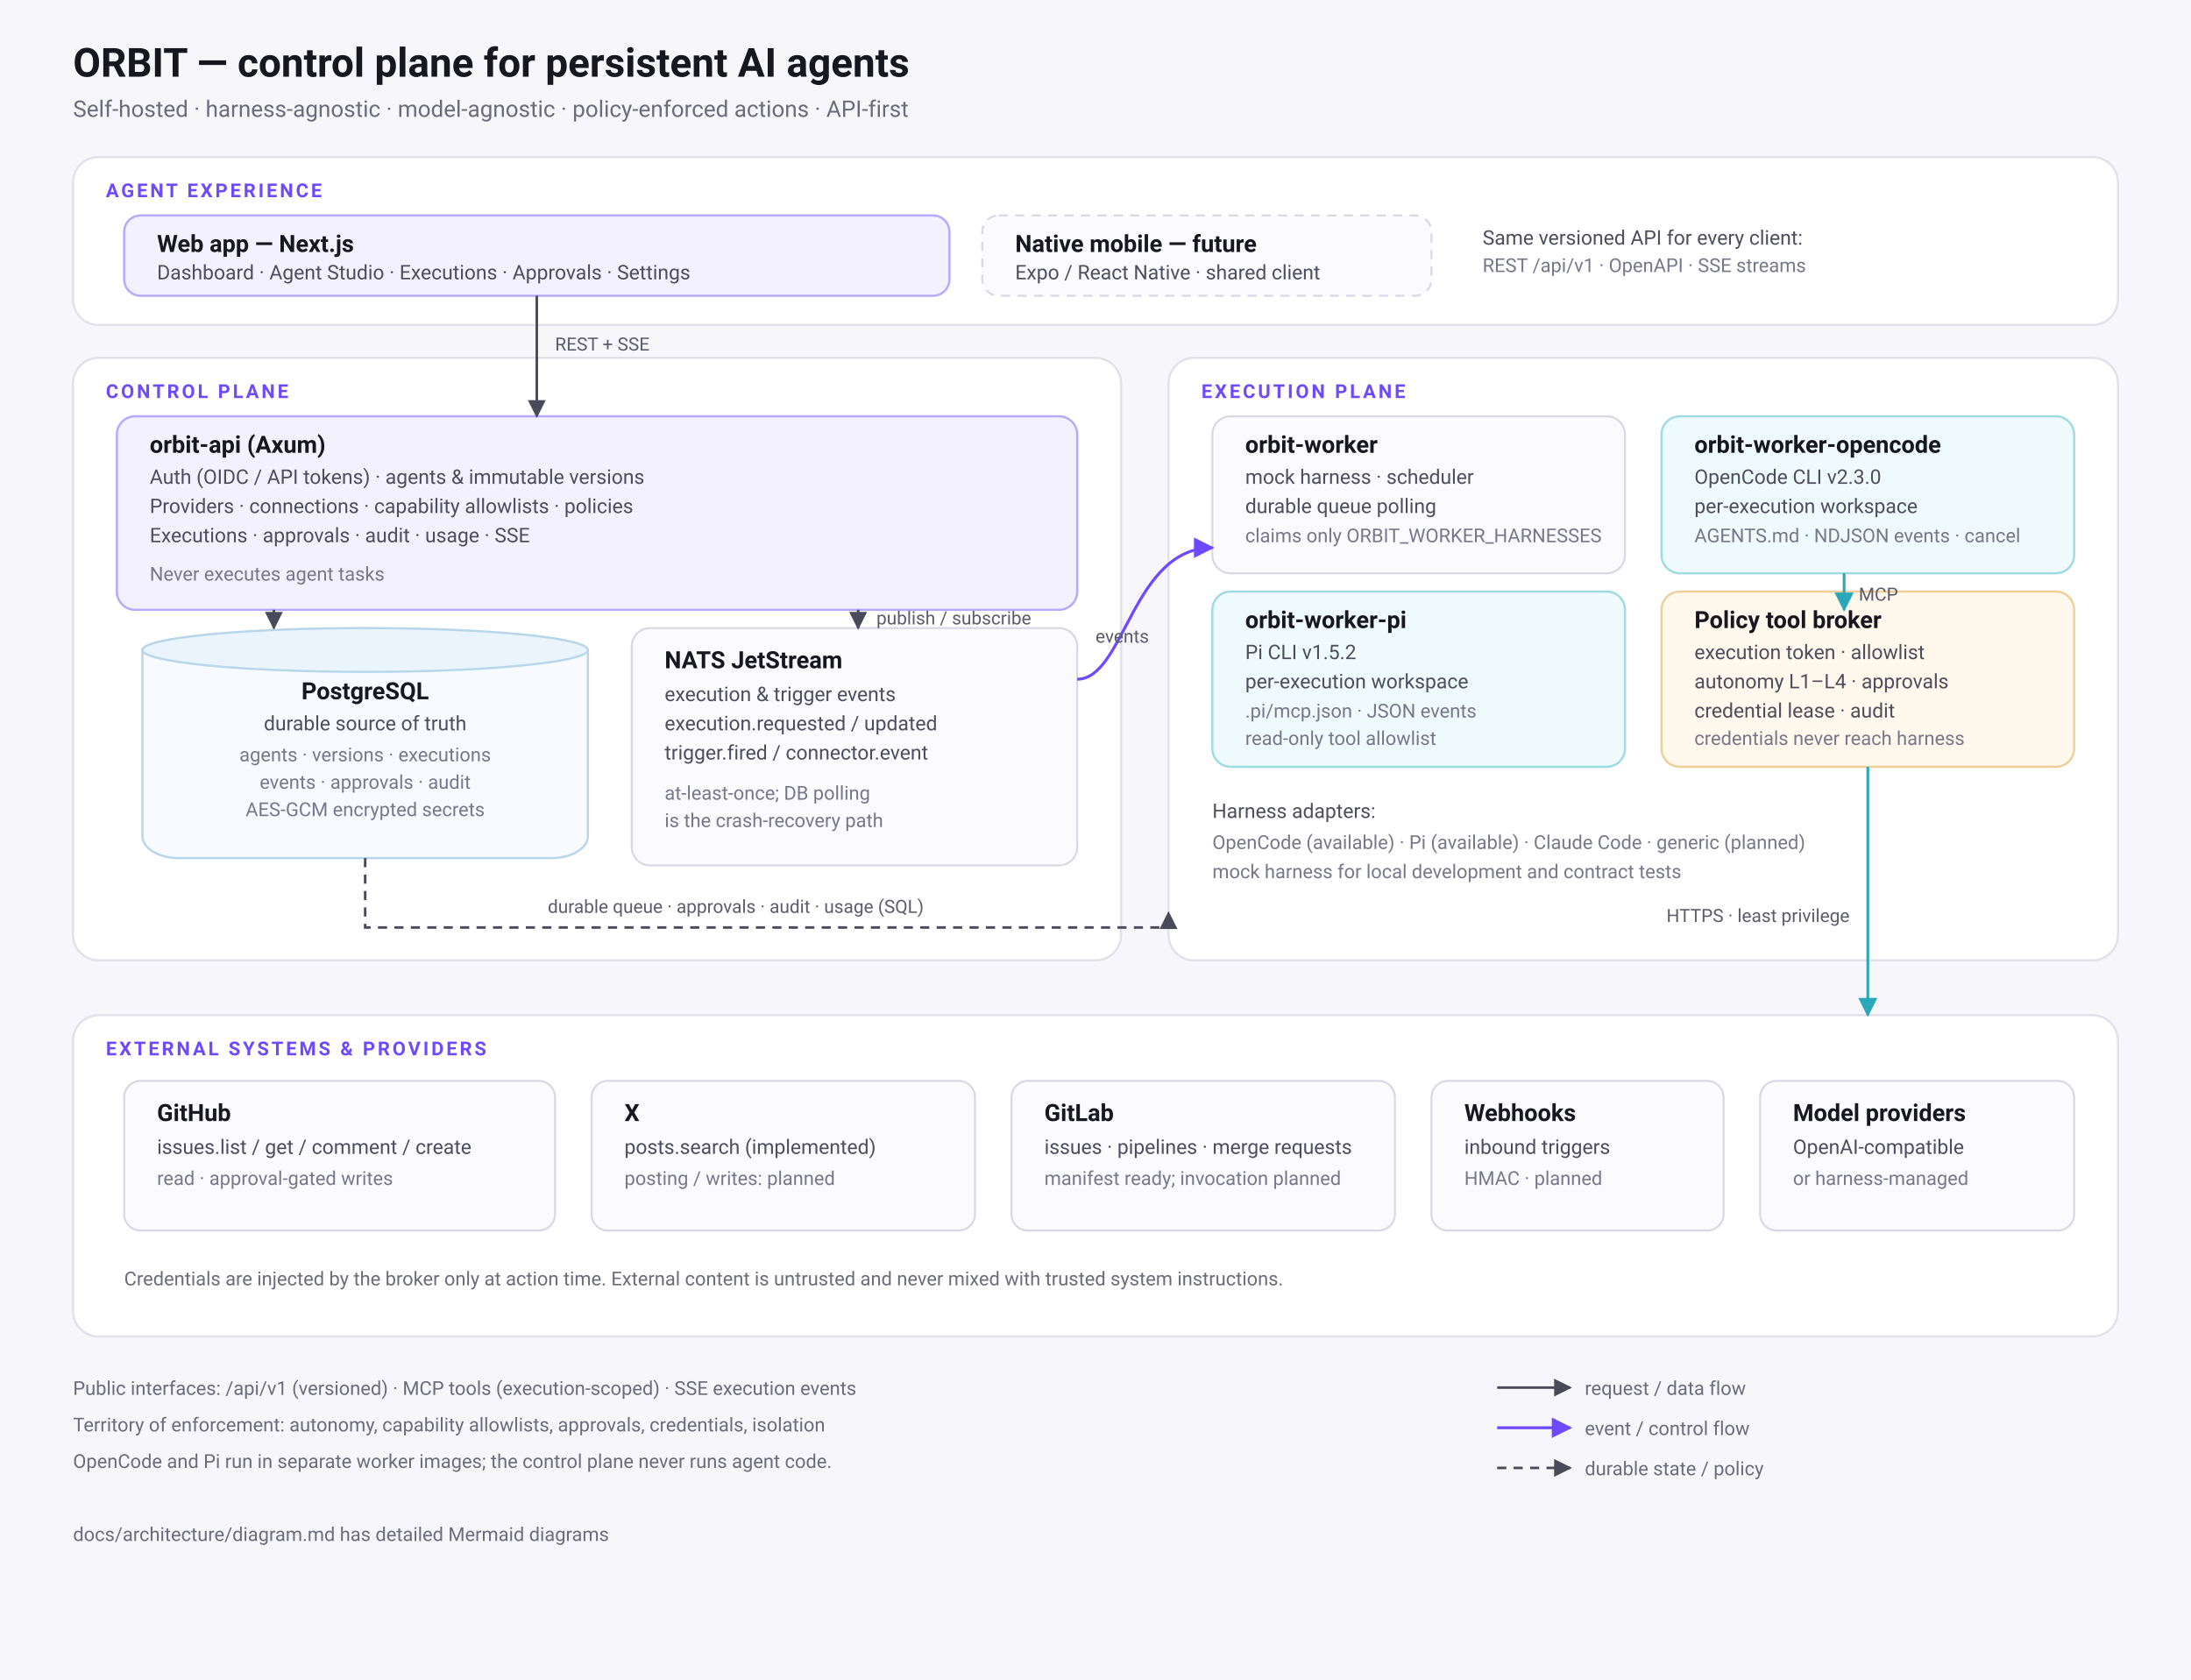
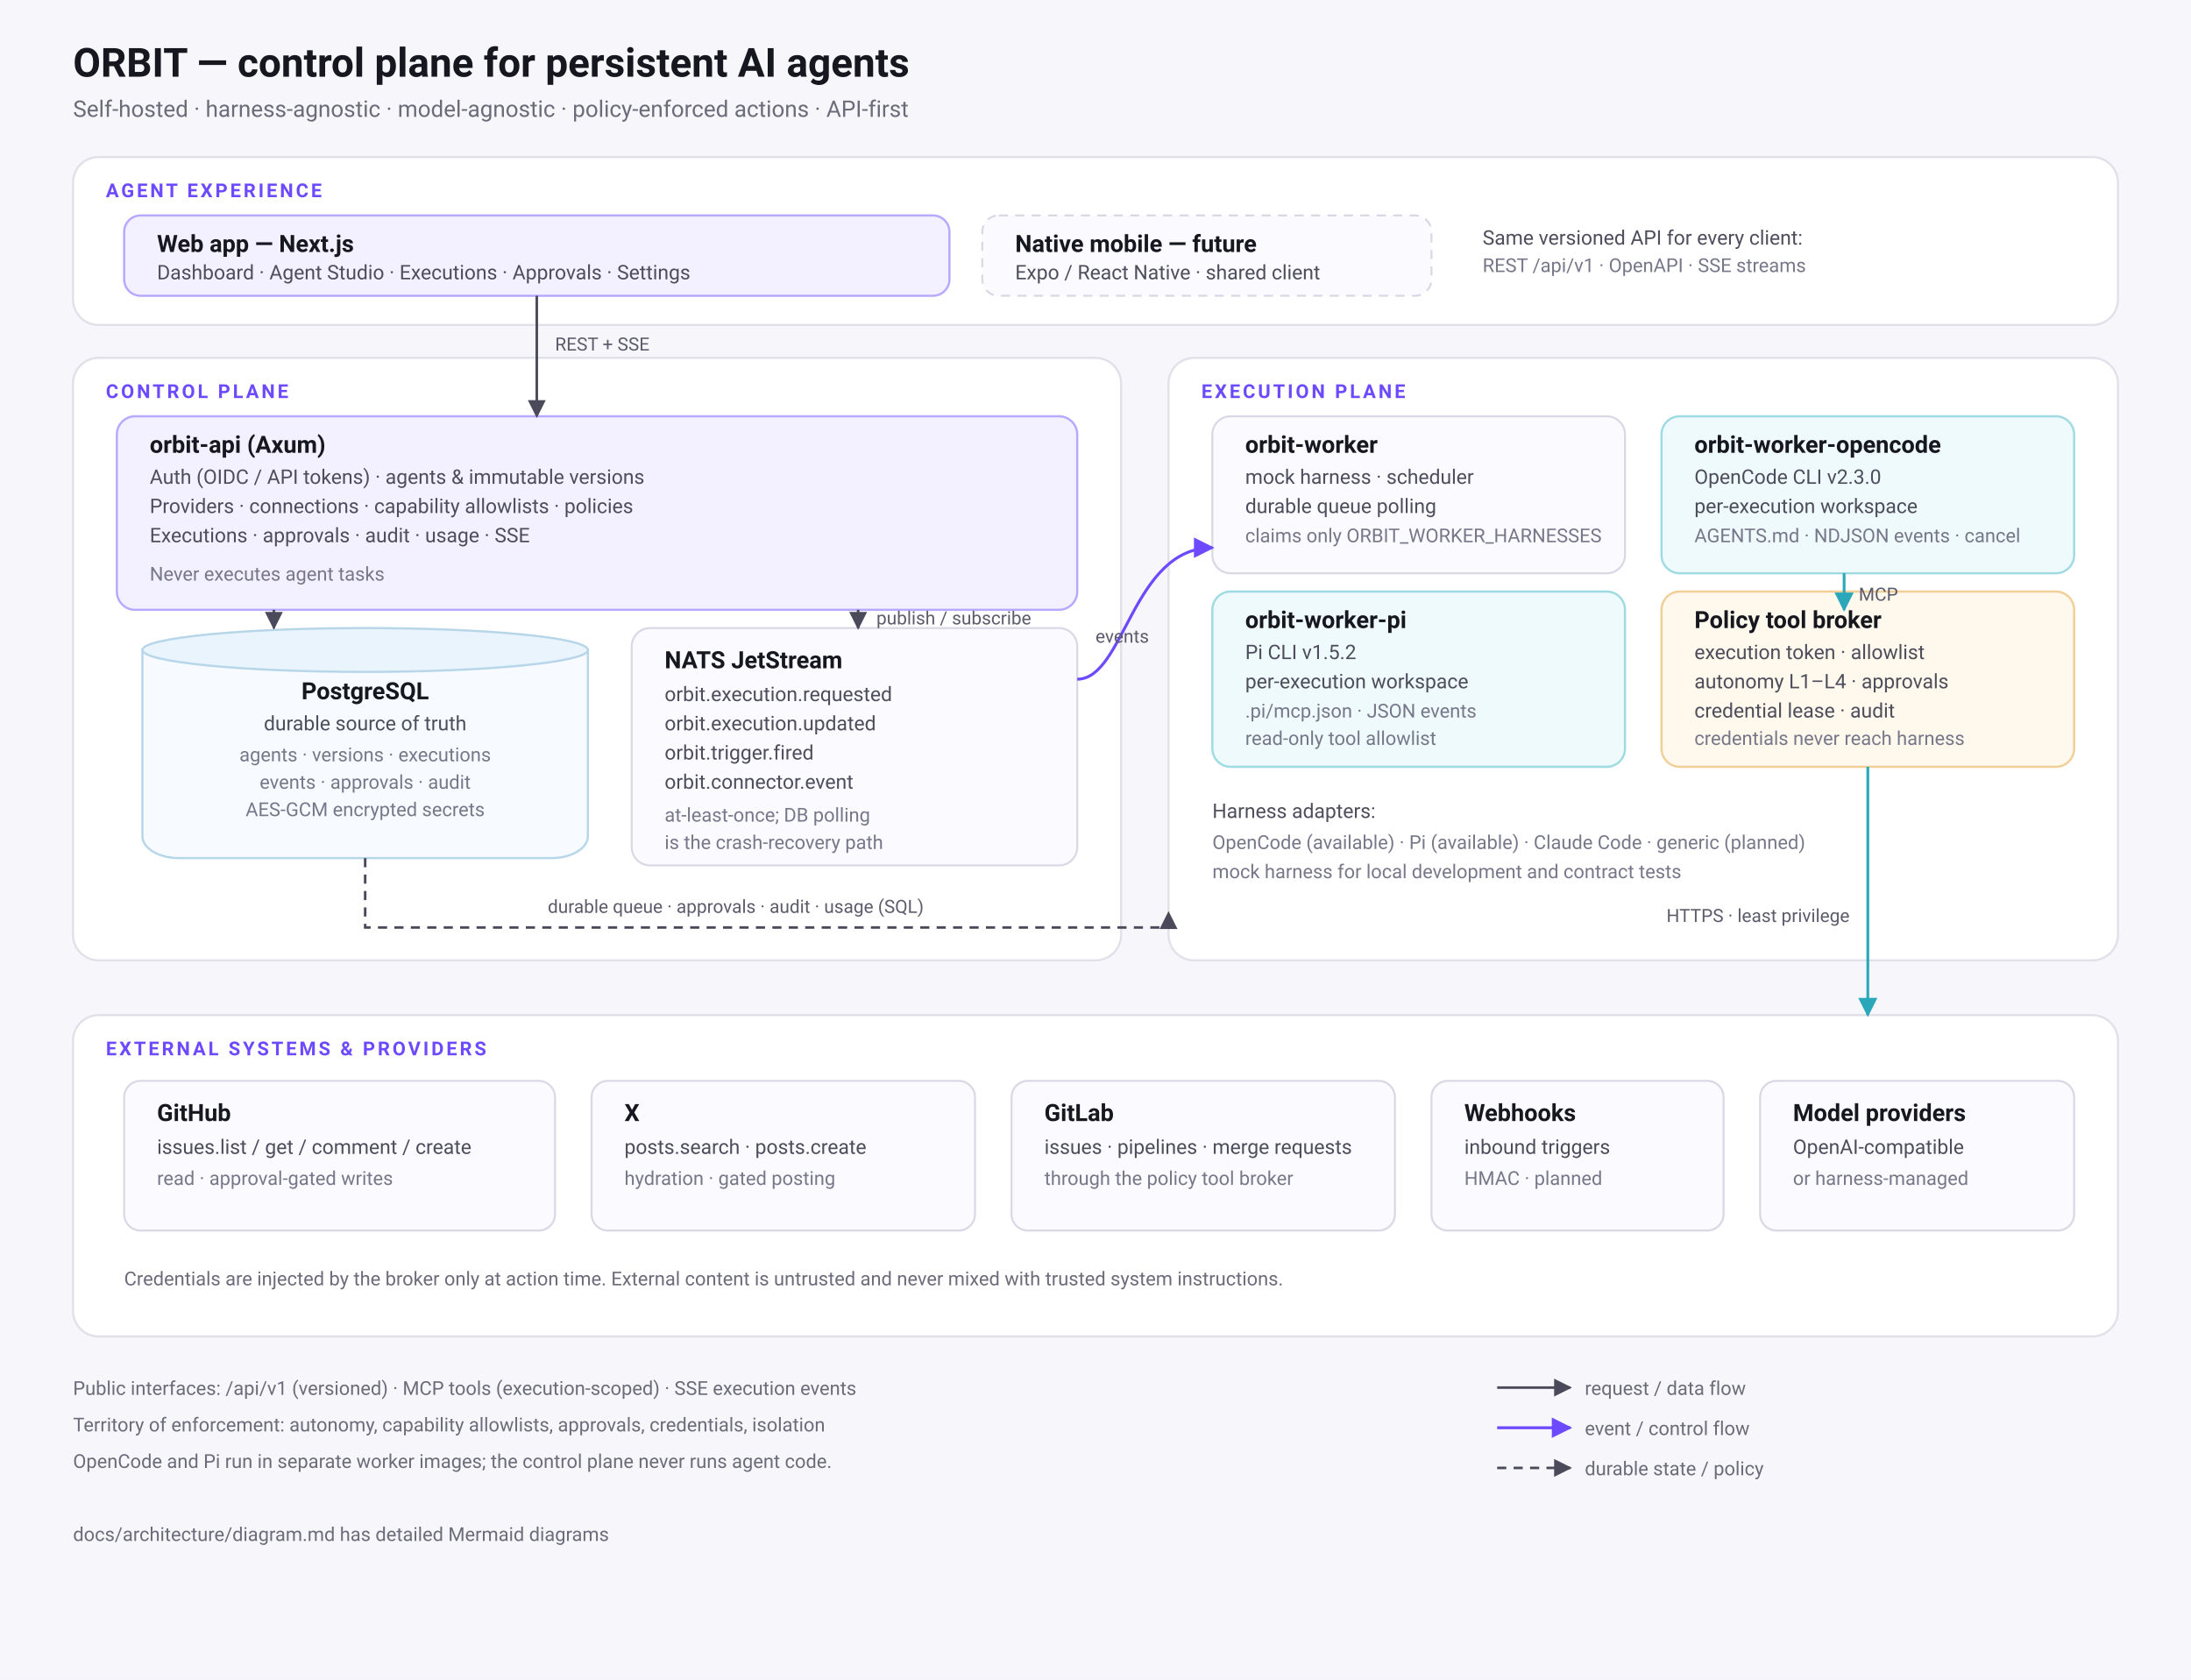
<svg xmlns="http://www.w3.org/2000/svg" width="1200" height="920" viewBox="0 0 1200 920" font-family="-apple-system, BlinkMacSystemFont, 'Segoe UI', Roboto, Helvetica, Arial, sans-serif">
  <defs>
    <marker id="arrow" viewBox="0 0 10 10" refX="9" refY="5" markerWidth="7" markerHeight="7" orient="auto-start-reverse">
      <path d="M 0 0 L 10 5 L 0 10 z" fill="#4a4a5a" />
    </marker>
    <marker id="arrow-accent" viewBox="0 0 10 10" refX="9" refY="5" markerWidth="7" markerHeight="7" orient="auto-start-reverse">
      <path d="M 0 0 L 10 5 L 0 10 z" fill="#6d4aff" />
    </marker>
    <marker id="arrow-teal" viewBox="0 0 10 10" refX="9" refY="5" markerWidth="7" markerHeight="7" orient="auto-start-reverse">
      <path d="M 0 0 L 10 5 L 0 10 z" fill="#2aa7b8" />
    </marker>
    <style>
      .title { font-size: 22px; font-weight: 700; fill: #17171f; }
      .subtitle { font-size: 12.5px; fill: #6b6b7a; }
      .layer-label { font-size: 10.5px; font-weight: 700; letter-spacing: 1.4px; fill: #6d4aff; }
      .box-title { font-size: 13px; font-weight: 650; fill: #17171f; }
      .box-line { font-size: 11px; fill: #4d4d5c; }
      .box-muted { font-size: 10.5px; fill: #77778a; }
      .note { font-size: 10.5px; fill: #6b6b7a; }
      .arrow-label { font-size: 10px; fill: #5b5b6b; }
      .layer { fill: #ffffff; stroke: #e1e1ea; stroke-width: 1.2; }
      .card { fill: #fafaff; stroke: #d9d9e6; stroke-width: 1.1; }
      .card-accent { fill: #f3f0ff; stroke: #b9a8ff; stroke-width: 1.2; }
      .card-teal { fill: #eefafb; stroke: #9fdbe3; stroke-width: 1.2; }
      .card-warm { fill: #fff8ec; stroke: #f0cf98; stroke-width: 1.2; }
      .dashed { stroke-dasharray: 5 4; }
      .arrow { stroke: #4a4a5a; stroke-width: 1.4; fill: none; }
      .arrow-accent { stroke: #6d4aff; stroke-width: 1.6; fill: none; }
      .arrow-teal { stroke: #2aa7b8; stroke-width: 1.5; fill: none; }
    </style>
  </defs>
  <rect width="1200" height="920" fill="#f7f7fb" />
  <text x="40" y="42" class="title">ORBIT — control plane for persistent AI agents</text>
  <text x="40" y="64" class="subtitle">Self-hosted · harness-agnostic · model-agnostic · policy-enforced actions · API-first</text>
  <rect x="40" y="86" width="1120" height="92" rx="14" class="layer" />
  <text x="58" y="108" class="layer-label">AGENT EXPERIENCE</text>
  <rect x="68" y="118" width="452" height="44" rx="9" class="card-accent" />
  <text x="86" y="138" class="box-title">Web app — Next.js</text>
  <text x="86" y="153" class="box-line">Dashboard · Agent Studio · Executions · Approvals · Settings</text>
  <rect x="538" y="118" width="246" height="44" rx="9" class="card dashed" />
  <text x="556" y="138" class="box-title">Native mobile — future</text>
  <text x="556" y="153" class="box-line">Expo / React Native · shared client</text>
  <text x="812" y="134" class="box-line">Same versioned API for every client:</text>
  <text x="812" y="149" class="box-muted">REST /api/v1 · OpenAPI · SSE streams</text>
  <rect x="40" y="196" width="574" height="330" rx="14" class="layer" />
  <text x="58" y="218" class="layer-label">CONTROL PLANE</text>
  <rect x="64" y="228" width="526" height="106" rx="10" class="card-accent" />
  <text x="82" y="248" class="box-title">orbit-api (Axum)</text>
  <text x="82" y="265" class="box-line">Auth (OIDC / API tokens) · agents &amp; immutable versions</text>
  <text x="82" y="281" class="box-line">Providers · connections · capability allowlists · policies</text>
  <text x="82" y="297" class="box-line">Executions · approvals · audit · usage · SSE</text>
  <text x="82" y="318" class="box-muted">Never executes agent tasks</text>
  <g>
    <path d="M 78 356 h 244 v 102 a 20 12 0 0 1 -20 12 h -204 a 20 12 0 0 1 -20 -12 z" fill="#f7fbff" stroke="#b7d6ea" stroke-width="1.2" />
    <ellipse cx="200" cy="356" rx="122" ry="12" fill="#eaf4fc" stroke="#b7d6ea" stroke-width="1.2" />
    <text x="200" y="383" text-anchor="middle" class="box-title">PostgreSQL</text>
    <text x="200" y="400" text-anchor="middle" class="box-line">durable source of truth</text>
    <text x="200" y="417" text-anchor="middle" class="box-muted">agents · versions · executions</text>
    <text x="200" y="432" text-anchor="middle" class="box-muted">events · approvals · audit</text>
    <text x="200" y="447" text-anchor="middle" class="box-muted">AES-GCM encrypted secrets</text>
  </g>
  <rect x="346" y="344" width="244" height="130" rx="10" class="card" />
  <text x="364" y="366" class="box-title">NATS JetStream</text>
-   <text x="364" y="384" class="box-line">execution &amp; trigger events</text>
-   <text x="364" y="400" class="box-line">execution.requested / updated</text>
-   <text x="364" y="416" class="box-line">trigger.fired / connector.event</text>
-   <text x="364" y="438" class="box-muted">at-least-once; DB polling</text>
-   <text x="364" y="453" class="box-muted">is the crash-recovery path</text>
+   <text x="364" y="384" class="box-line">orbit.execution.requested</text>
+   <text x="364" y="400" class="box-line">orbit.execution.updated</text>
+   <text x="364" y="416" class="box-line">orbit.trigger.fired</text>
+   <text x="364" y="432" class="box-line">orbit.connector.event</text>
+   <text x="364" y="450" class="box-muted">at-least-once; DB polling</text>
+   <text x="364" y="465" class="box-muted">is the crash-recovery path</text>
  <rect x="640" y="196" width="520" height="330" rx="14" class="layer" />
  <text x="658" y="218" class="layer-label">EXECUTION PLANE</text>
  <rect x="664" y="228" width="226" height="86" rx="10" class="card" />
  <text x="682" y="248" class="box-title">orbit-worker</text>
  <text x="682" y="265" class="box-line">mock harness · scheduler</text>
  <text x="682" y="281" class="box-line">durable queue polling</text>
  <text x="682" y="297" class="box-muted">claims only ORBIT_WORKER_HARNESSES</text>
  <rect x="910" y="228" width="226" height="86" rx="10" class="card-teal" />
  <text x="928" y="248" class="box-title">orbit-worker-opencode</text>
  <text x="928" y="265" class="box-line">OpenCode CLI v2.3.0</text>
  <text x="928" y="281" class="box-line">per-execution workspace</text>
  <text x="928" y="297" class="box-muted">AGENTS.md · NDJSON events · cancel</text>
  <rect x="664" y="324" width="226" height="96" rx="10" class="card-teal" />
  <text x="682" y="344" class="box-title">orbit-worker-pi</text>
  <text x="682" y="361" class="box-line">Pi CLI v1.5.2</text>
  <text x="682" y="377" class="box-line">per-execution workspace</text>
  <text x="682" y="393" class="box-muted">.pi/mcp.json · JSON events</text>
  <text x="682" y="408" class="box-muted">read-only tool allowlist</text>
  <rect x="910" y="324" width="226" height="96" rx="10" class="card-warm" />
  <text x="928" y="344" class="box-title">Policy tool broker</text>
  <text x="928" y="361" class="box-line">execution token · allowlist</text>
  <text x="928" y="377" class="box-line">autonomy L1–L4 · approvals</text>
  <text x="928" y="393" class="box-line">credential lease · audit</text>
  <text x="928" y="408" class="box-muted">credentials never reach harness</text>
  <text x="664" y="448" class="box-line">Harness adapters:</text>
  <text x="664" y="465" class="box-muted">OpenCode (available) · Pi (available) · Claude Code · generic (planned)</text>
  <text x="664" y="481" class="box-muted">mock harness for local development and contract tests</text>
  <rect x="40" y="556" width="1120" height="176" rx="14" class="layer" />
  <text x="58" y="578" class="layer-label">EXTERNAL SYSTEMS &amp; PROVIDERS</text>
  <rect x="68" y="592" width="236" height="82" rx="9" class="card" />
  <text x="86" y="614" class="box-title">GitHub</text>
  <text x="86" y="632" class="box-line">issues.list / get / comment / create</text>
  <text x="86" y="649" class="box-muted">read · approval-gated writes</text>
  <rect x="324" y="592" width="210" height="82" rx="9" class="card" />
  <text x="342" y="614" class="box-title">X</text>
-   <text x="342" y="632" class="box-line">posts.search (implemented)</text>
-   <text x="342" y="649" class="box-muted">posting / writes: planned</text>
+   <text x="342" y="632" class="box-line">posts.search · posts.create</text>
+   <text x="342" y="649" class="box-muted">hydration · gated posting</text>
  <rect x="554" y="592" width="210" height="82" rx="9" class="card" />
  <text x="572" y="614" class="box-title">GitLab</text>
  <text x="572" y="632" class="box-line">issues · pipelines · merge requests</text>
-   <text x="572" y="649" class="box-muted">manifest ready; invocation planned</text>
+   <text x="572" y="649" class="box-muted">through the policy tool broker</text>
  <rect x="784" y="592" width="160" height="82" rx="9" class="card" />
  <text x="802" y="614" class="box-title">Webhooks</text>
  <text x="802" y="632" class="box-line">inbound triggers</text>
  <text x="802" y="649" class="box-muted">HMAC · planned</text>
  <rect x="964" y="592" width="172" height="82" rx="9" class="card" />
  <text x="982" y="614" class="box-title">Model providers</text>
  <text x="982" y="632" class="box-line">OpenAI-compatible</text>
  <text x="982" y="649" class="box-muted">or harness-managed</text>
  <text x="68" y="704" class="note">Credentials are injected by the broker only at action time. External content is untrusted and never mixed with trusted system instructions.</text>
  <line x1="294" y1="162" x2="294" y2="228" class="arrow" marker-end="url(#arrow)" />
  <text x="304" y="192" class="arrow-label">REST + SSE</text>
  <line x1="150" y1="334" x2="150" y2="344" class="arrow" marker-end="url(#arrow)" />
  <line x1="470" y1="334" x2="470" y2="344" class="arrow" marker-end="url(#arrow)" />
  <text x="480" y="342" class="arrow-label">publish / subscribe</text>
  <path d="M 590 372 C 616 372 620 300 664 300" class="arrow-accent" marker-end="url(#arrow-accent)" />
  <text x="600" y="352" class="arrow-label">events</text>
  <path d="M 200 470 L 200 508 L 640 508 L 640 500" class="arrow dashed" marker-end="url(#arrow)" />
  <text x="300" y="500" class="arrow-label">durable queue · approvals · audit · usage (SQL)</text>
  <line x1="1010" y1="314" x2="1010" y2="334" class="arrow-teal" marker-end="url(#arrow-teal)" />
  <text x="1018" y="329" class="arrow-label">MCP</text>
  <path d="M 1023 420 L 1023 556" class="arrow-teal" marker-end="url(#arrow-teal)" />
  <text x="1013" y="505" text-anchor="end" class="arrow-label">HTTPS · least privilege</text>
  <line x1="820" y1="760" x2="860" y2="760" class="arrow" marker-end="url(#arrow)" />
  <text x="868" y="764" class="note">request / data flow</text>
  <line x1="820" y1="782" x2="860" y2="782" class="arrow-accent" marker-end="url(#arrow-accent)" />
  <text x="868" y="786" class="note">event / control flow</text>
  <line x1="820" y1="804" x2="860" y2="804" class="arrow dashed" marker-end="url(#arrow)" />
  <text x="868" y="808" class="note">durable state / policy</text>
  <text x="40" y="764" class="note">Public interfaces: /api/v1 (versioned) · MCP tools (execution-scoped) · SSE execution events</text>
  <text x="40" y="784" class="note">Territory of enforcement: autonomy, capability allowlists, approvals, credentials, isolation</text>
  <text x="40" y="804" class="note">OpenCode and Pi run in separate worker images; the control plane never runs agent code.</text>
  <text x="40" y="844" class="note">docs/architecture/diagram.md has detailed Mermaid diagrams</text>
</svg>
